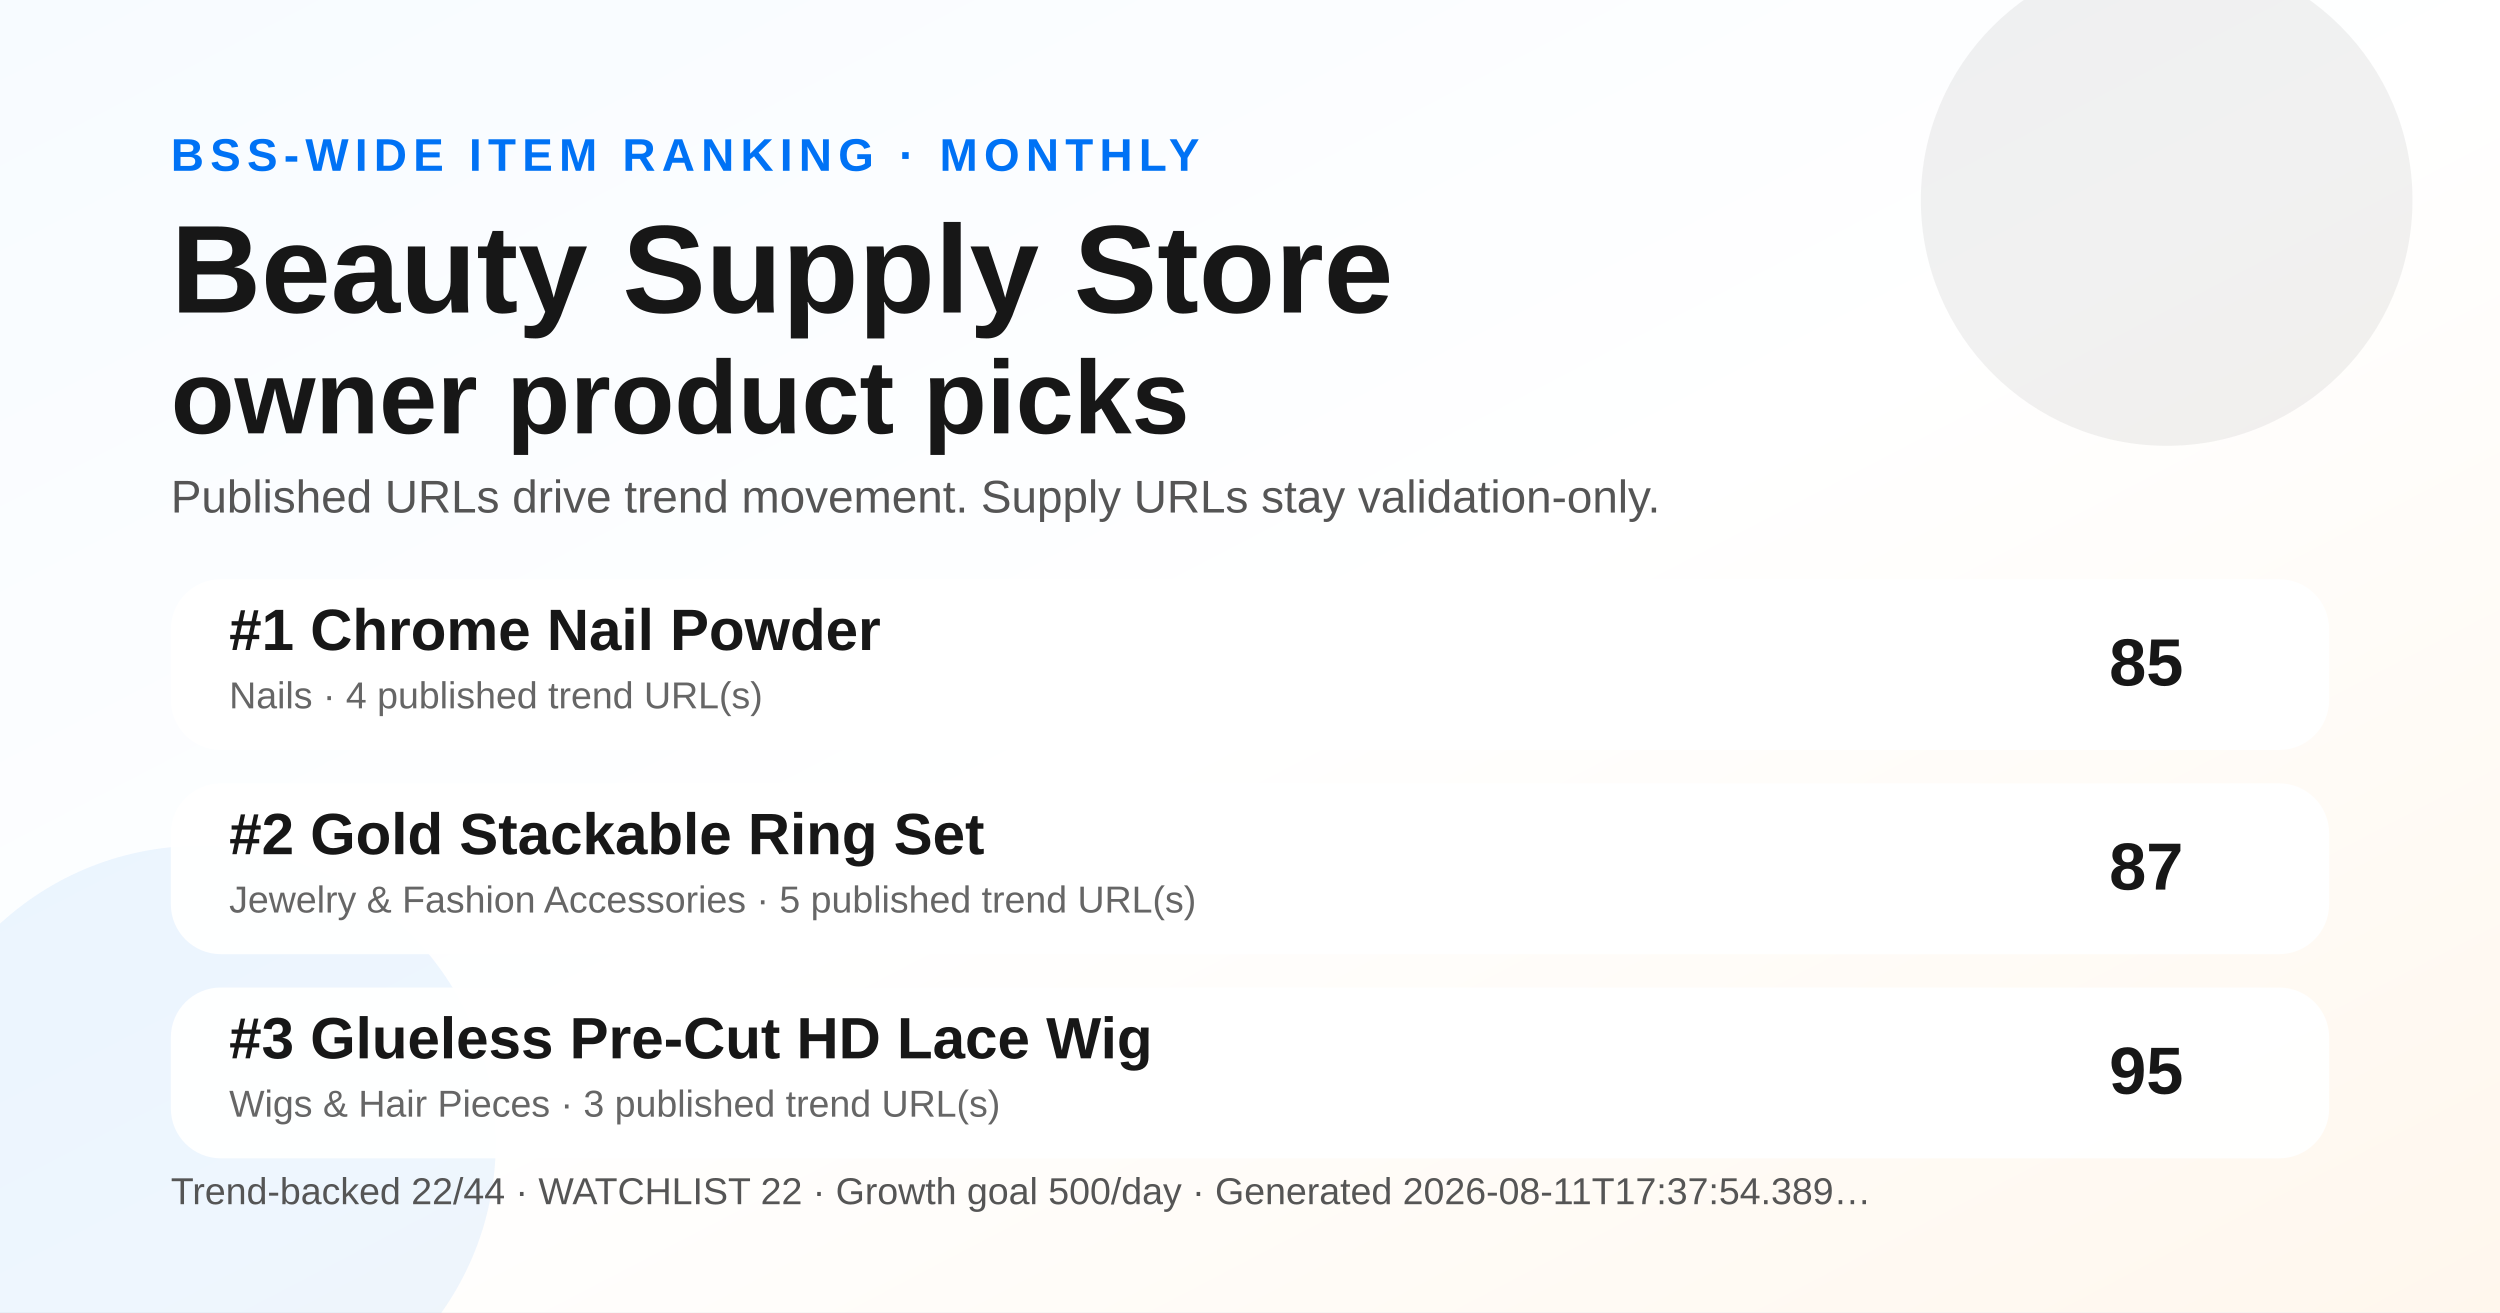
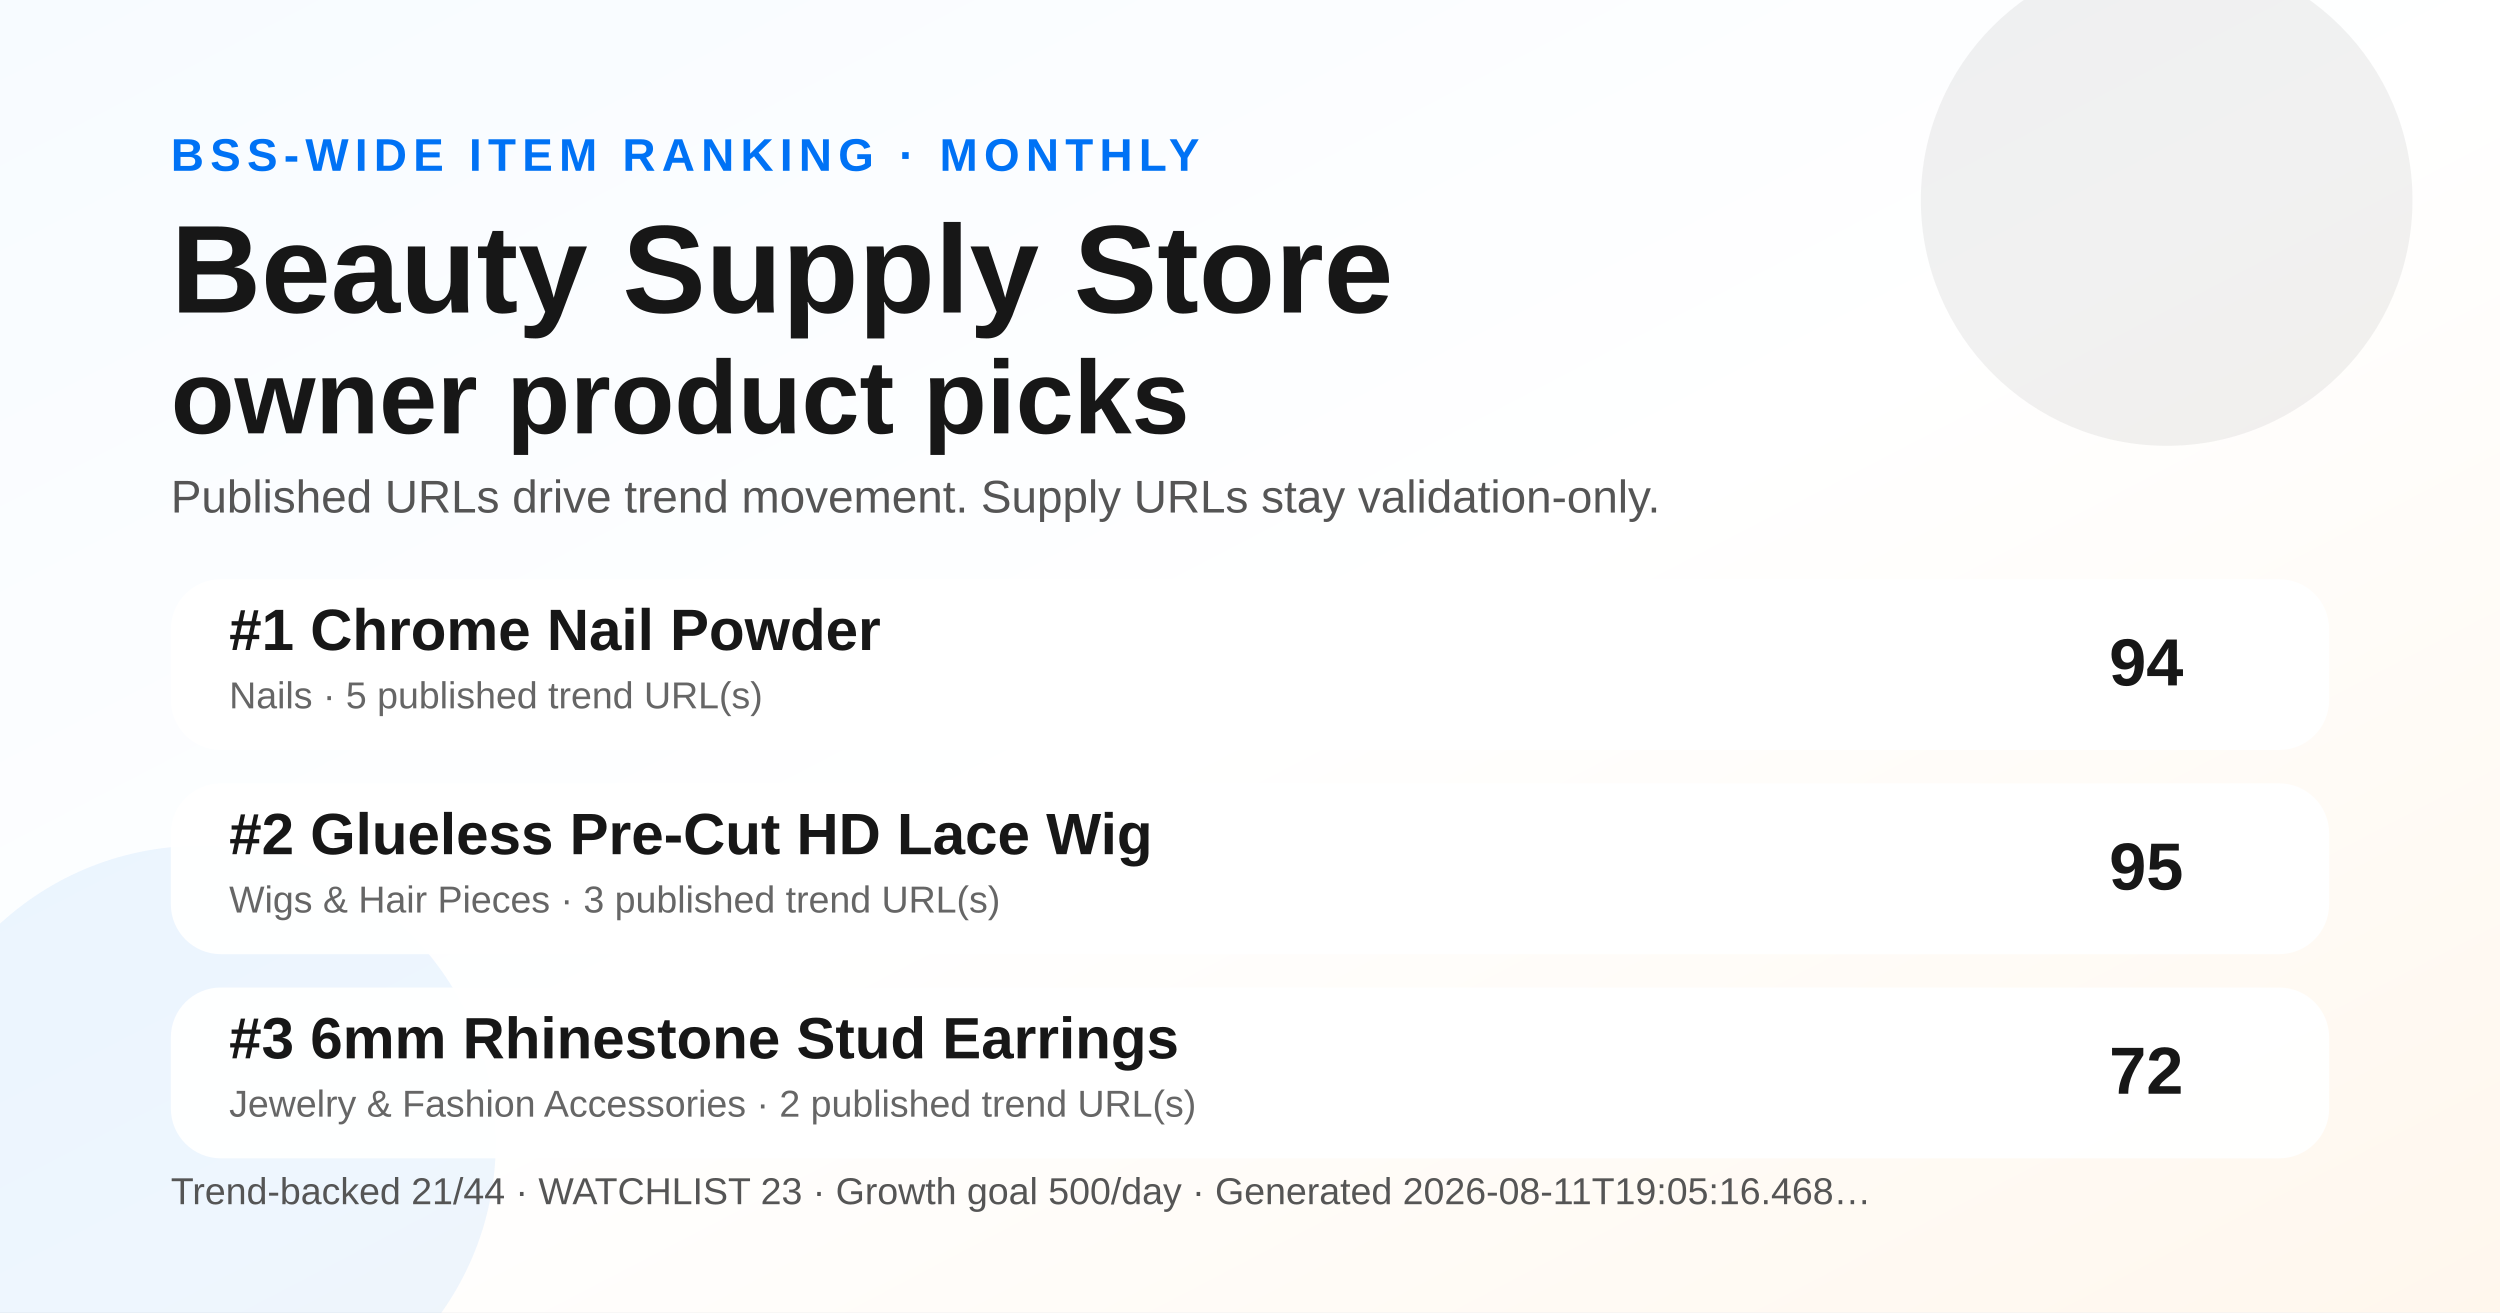
<svg xmlns="http://www.w3.org/2000/svg" width="1200" height="630" viewBox="0 0 1200 630" role="img" aria-label="Monthly BSS Trend Ranking social preview">
  <defs>
    <linearGradient id="bg" x1="0" y1="0" x2="1" y2="1">
      <stop offset="0" stop-color="#f7fbff" />
      <stop offset="0.52" stop-color="#ffffff" />
      <stop offset="1" stop-color="#fff7ed" />
    </linearGradient>
  </defs>
  <rect width="1200" height="630" fill="url(#bg)" />
  <circle cx="1040" cy="96" r="118" fill="#171717" opacity="0.06" />
  <circle cx="96" cy="548" r="142" fill="#0072f5" opacity="0.07" />
  <text x="82" y="82" font-family="Arial, Helvetica, sans-serif" font-size="22" font-weight="700" fill="#0072f5" letter-spacing="3">BSS-WIDE ITEM RANKING · MONTHLY</text>
  <text x="82" y="150" font-family="Arial, Helvetica, sans-serif" font-size="60" font-weight="800" fill="#171717">Beauty Supply Store</text>
  <text x="82" y="208" font-family="Arial, Helvetica, sans-serif" font-size="50" font-weight="800" fill="#171717">owner product picks</text>
  <text x="82" y="246" font-family="Arial, Helvetica, sans-serif" font-size="22" fill="#555555">Published URLs drive trend movement. Supply URLs stay validation-only.</text>
  <g transform="translate(82 278)">
    <rect width="1036" height="82" rx="24" fill="#ffffff" opacity="0.96" />
    <text x="28" y="34" font-family="Arial, Helvetica, sans-serif" font-size="28" font-weight="700" fill="#171717">#1 Chrome Nail Powder</text>
-     <text x="28" y="62" font-family="Arial, Helvetica, sans-serif" font-size="18" fill="#666666">Nails · 4 published trend URL(s)</text>
-     <text x="966" y="51" text-anchor="end" font-family="Arial, Helvetica, sans-serif" font-size="32" font-weight="700" fill="#171717">85</text>
+     <text x="28" y="62" font-family="Arial, Helvetica, sans-serif" font-size="18" fill="#666666">Nails · 5 published trend URL(s)</text>
+     <text x="966" y="51" text-anchor="end" font-family="Arial, Helvetica, sans-serif" font-size="32" font-weight="700" fill="#171717">94</text>
  </g>
  <g transform="translate(82 376)">
    <rect width="1036" height="82" rx="24" fill="#ffffff" opacity="0.96" />
-     <text x="28" y="34" font-family="Arial, Helvetica, sans-serif" font-size="28" font-weight="700" fill="#171717">#2 Gold Stackable Ring Set</text>
-     <text x="28" y="62" font-family="Arial, Helvetica, sans-serif" font-size="18" fill="#666666">Jewelry &amp; Fashion Accessories · 5 published trend URL(s)</text>
-     <text x="966" y="51" text-anchor="end" font-family="Arial, Helvetica, sans-serif" font-size="32" font-weight="700" fill="#171717">87</text>
+     <text x="28" y="34" font-family="Arial, Helvetica, sans-serif" font-size="28" font-weight="700" fill="#171717">#2 Glueless Pre-Cut HD Lace Wig</text>
+     <text x="28" y="62" font-family="Arial, Helvetica, sans-serif" font-size="18" fill="#666666">Wigs &amp; Hair Pieces · 3 published trend URL(s)</text>
+     <text x="966" y="51" text-anchor="end" font-family="Arial, Helvetica, sans-serif" font-size="32" font-weight="700" fill="#171717">95</text>
  </g>
  <g transform="translate(82 474)">
    <rect width="1036" height="82" rx="24" fill="#ffffff" opacity="0.96" />
-     <text x="28" y="34" font-family="Arial, Helvetica, sans-serif" font-size="28" font-weight="700" fill="#171717">#3 Glueless Pre-Cut HD Lace Wig</text>
-     <text x="28" y="62" font-family="Arial, Helvetica, sans-serif" font-size="18" fill="#666666">Wigs &amp; Hair Pieces · 3 published trend URL(s)</text>
-     <text x="966" y="51" text-anchor="end" font-family="Arial, Helvetica, sans-serif" font-size="32" font-weight="700" fill="#171717">95</text>
+     <text x="28" y="34" font-family="Arial, Helvetica, sans-serif" font-size="28" font-weight="700" fill="#171717">#3 6mm Rhinestone Stud Earrings</text>
+     <text x="28" y="62" font-family="Arial, Helvetica, sans-serif" font-size="18" fill="#666666">Jewelry &amp; Fashion Accessories · 2 published trend URL(s)</text>
+     <text x="966" y="51" text-anchor="end" font-family="Arial, Helvetica, sans-serif" font-size="32" font-weight="700" fill="#171717">72</text>
  </g>
  <g transform="translate(82 578)">
-     <text font-family="Arial, Helvetica, sans-serif" font-size="18" fill="#555555">Trend-backed 22/44 · WATCHLIST 22 · Growth goal 500/day · Generated 2026-08-11T17:37:54.389…</text>
+     <text font-family="Arial, Helvetica, sans-serif" font-size="18" fill="#555555">Trend-backed 21/44 · WATCHLIST 23 · Growth goal 500/day · Generated 2026-08-11T19:05:16.468…</text>
  </g>
</svg>
